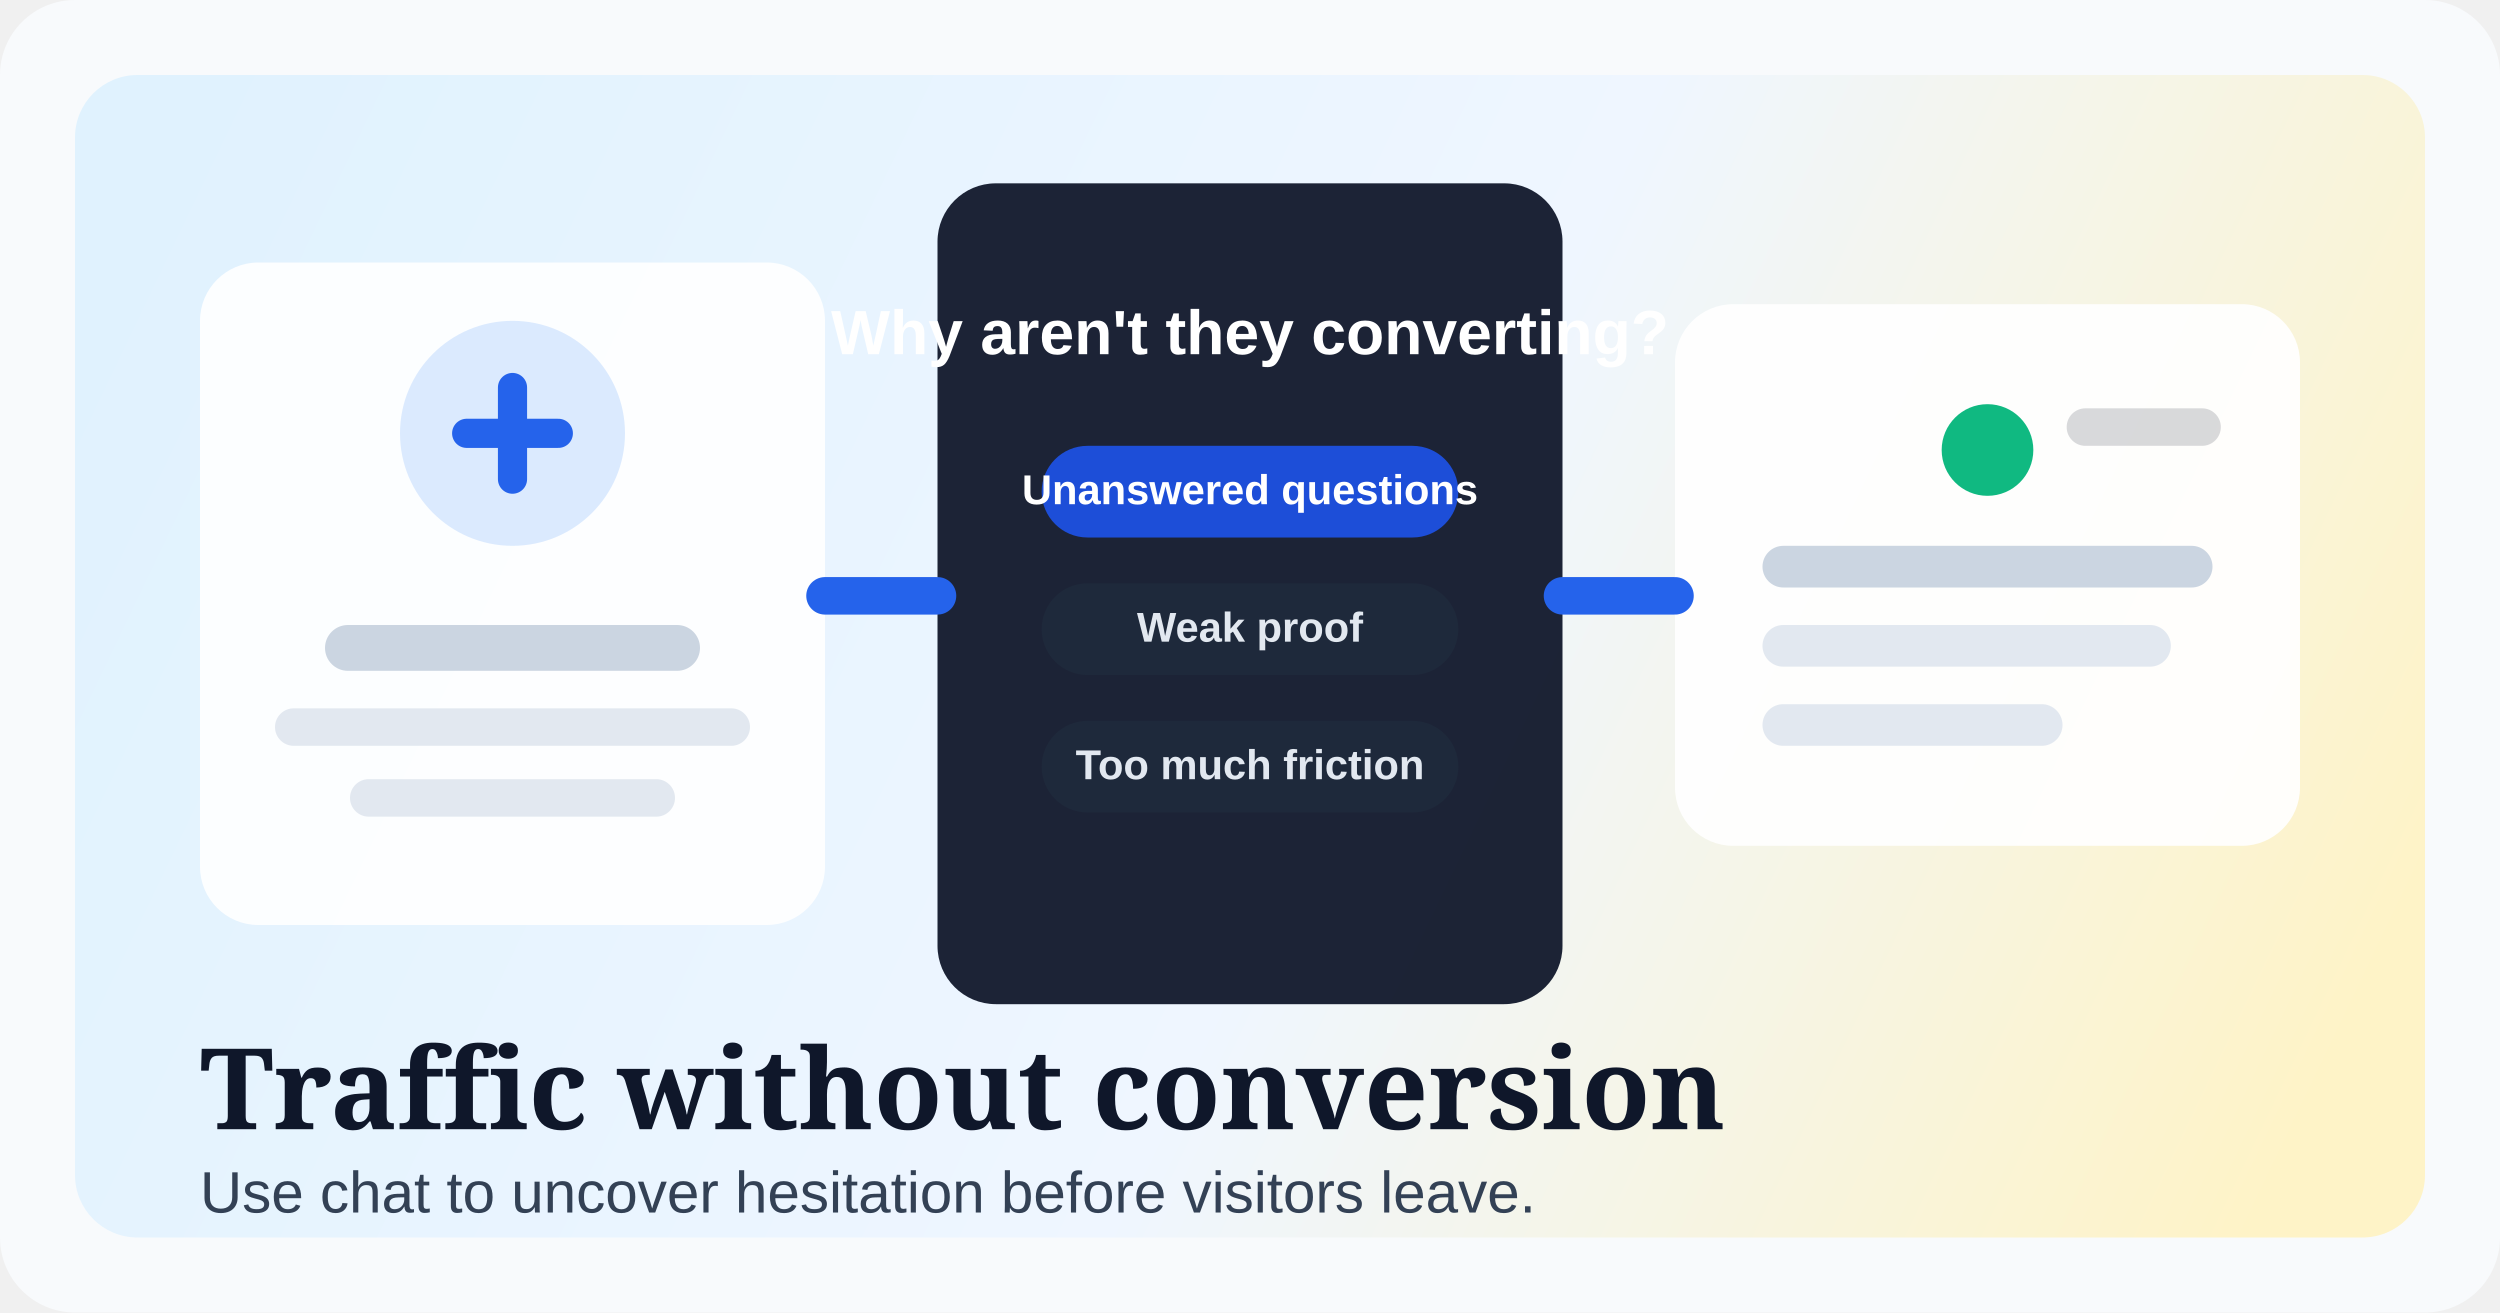
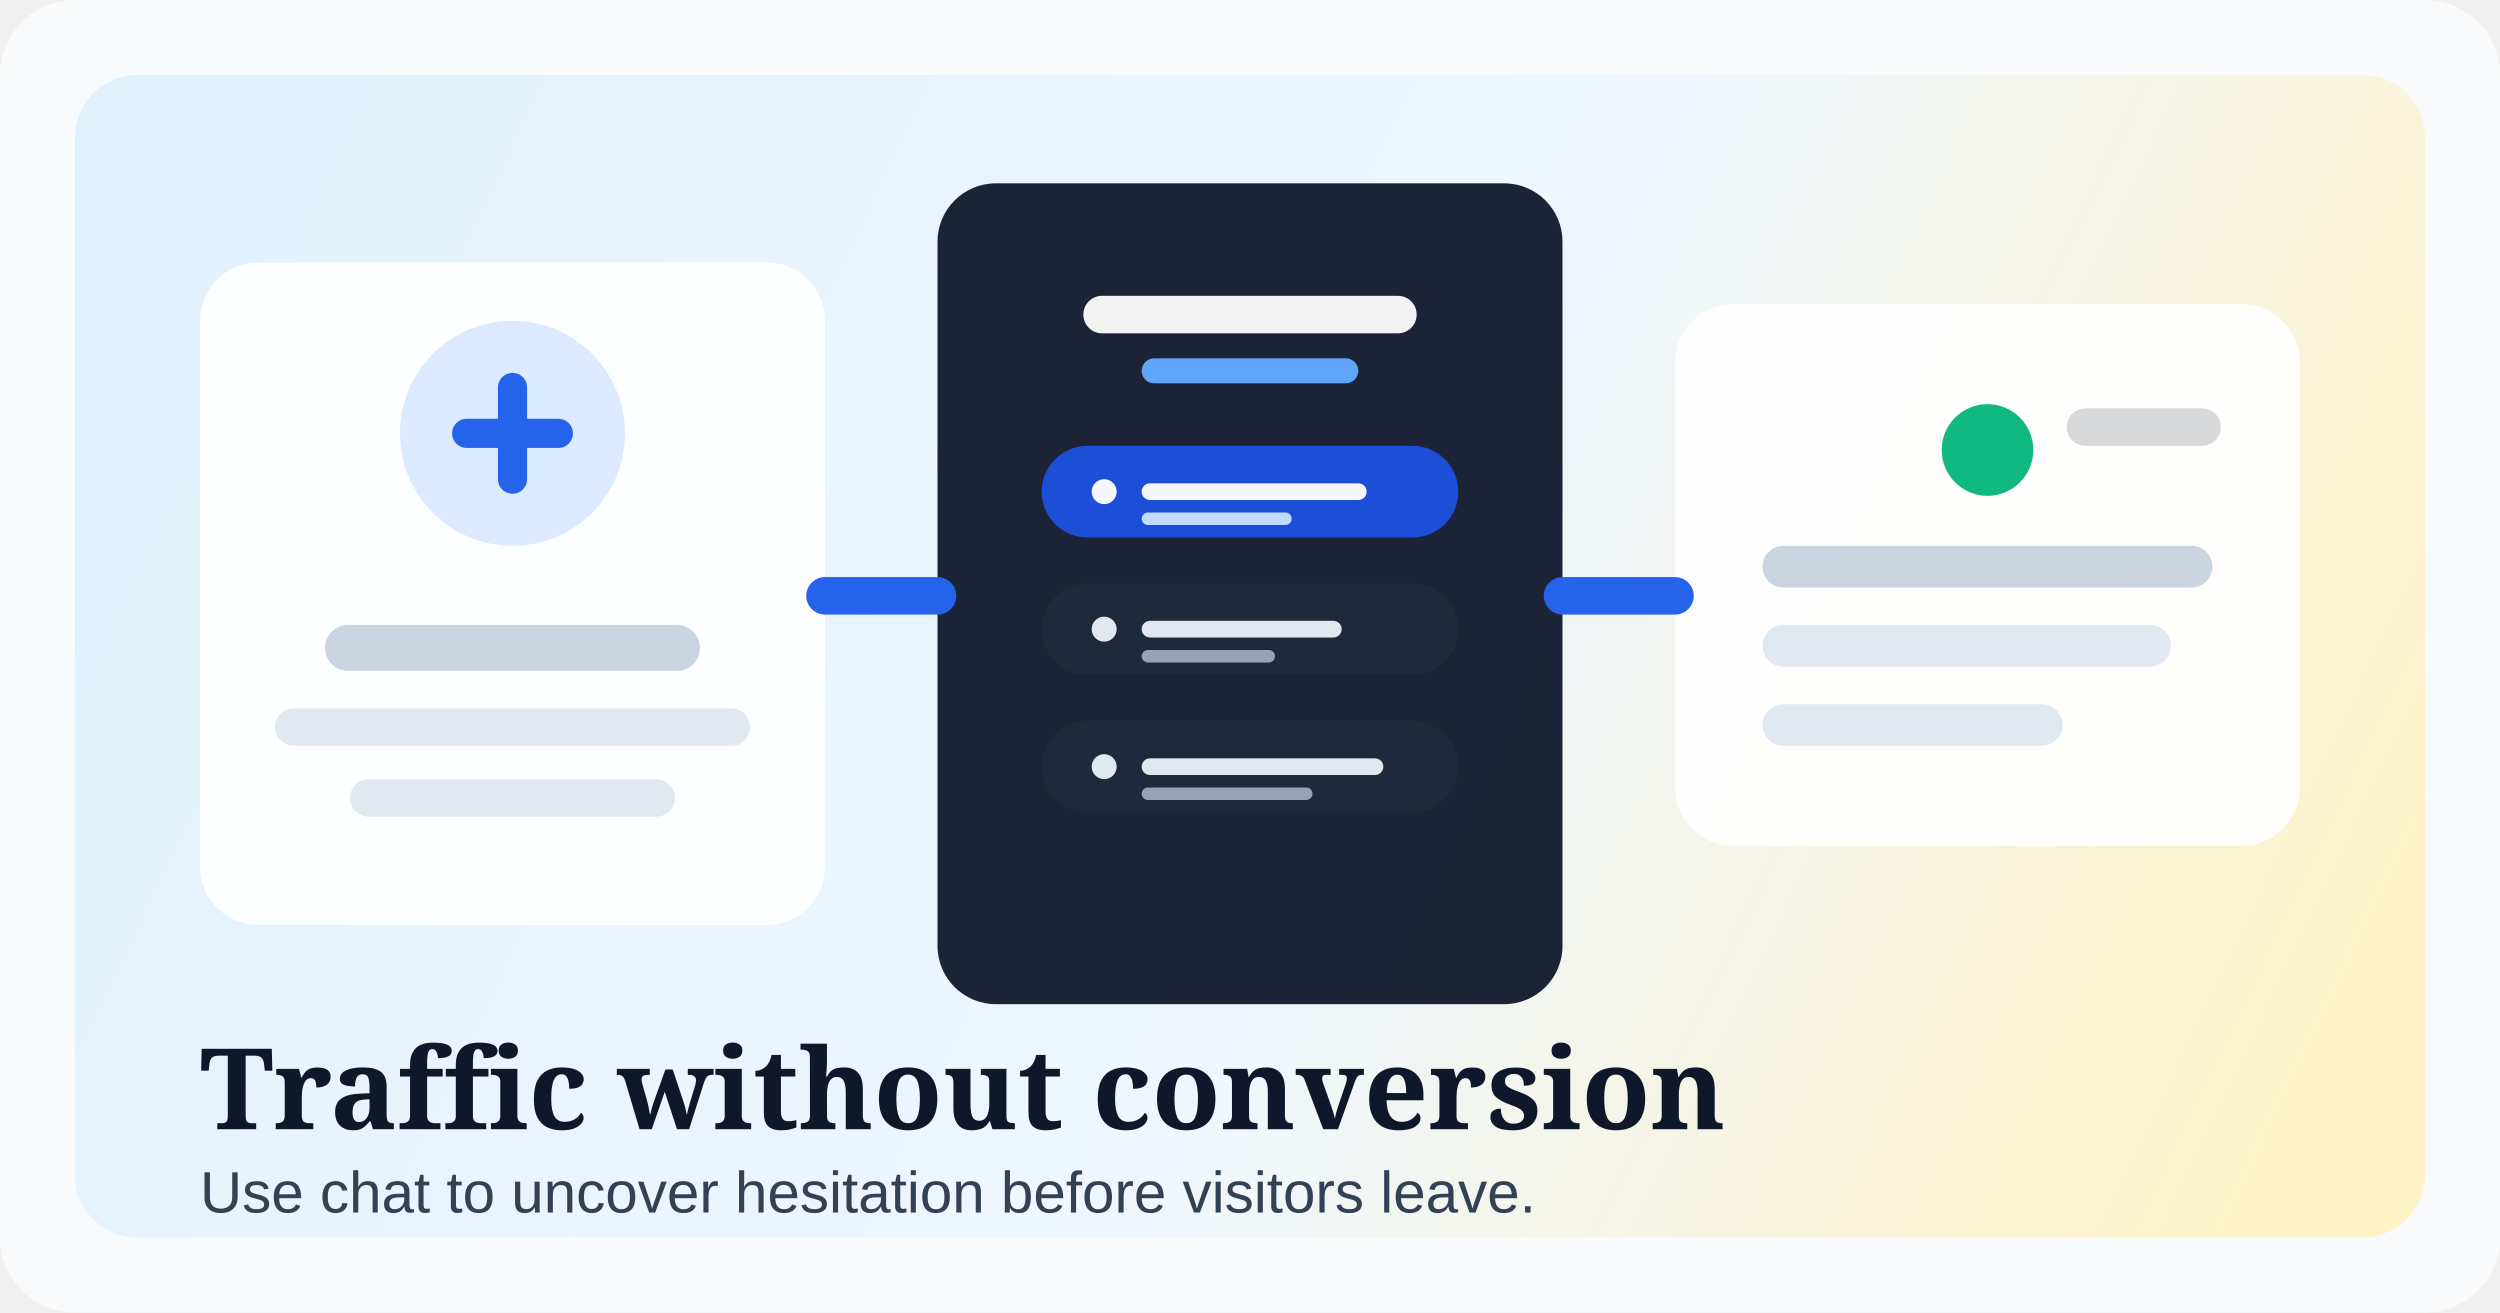
<svg xmlns="http://www.w3.org/2000/svg" width="1200" height="630" viewBox="0 0 1200 630" fill="none">
  <rect width="1200" height="630" rx="36" fill="#F8FAFC" />
  <rect x="36" y="36" width="1128" height="558" rx="30" fill="url(#bg)" />
  <rect x="96" y="126" width="300" height="318" rx="28" fill="#FFFFFF" fill-opacity="0.9" />
  <rect x="450" y="88" width="300" height="394" rx="28" fill="#0F172A" fill-opacity="0.94" />
  <rect x="804" y="146" width="300" height="260" rx="28" fill="#FFFFFF" fill-opacity="0.92" />
  <path d="M396 286H450" stroke="#2563EB" stroke-width="18" stroke-linecap="round" />
  <path d="M750 286H804" stroke="#2563EB" stroke-width="18" stroke-linecap="round" />
  <circle cx="246" cy="208" r="54" fill="#DBEAFE" />
  <path d="M224 208H268" stroke="#2563EB" stroke-width="14" stroke-linecap="round" />
  <path d="M246 186V230" stroke="#2563EB" stroke-width="14" stroke-linecap="round" />
  <rect x="156" y="300" width="180" height="22" rx="11" fill="#CBD5E1" />
  <rect x="132" y="340" width="228" height="18" rx="9" fill="#E2E8F0" />
  <rect x="168" y="374" width="156" height="18" rx="9" fill="#E2E8F0" />
-   <text x="600" y="170" text-anchor="middle" fill="#FFFFFF" font-family="DM Sans, Arial, sans-serif" font-size="30" font-weight="700">
-     Why aren't they converting?
-   </text>
+   <rect x="520" y="142" width="160" height="18" rx="9" fill="#FFFFFF" fill-opacity="0.94" />
+   <rect x="548" y="172" width="104" height="12" rx="6" fill="#60A5FA" />
  <rect x="500" y="214" width="200" height="44" rx="22" fill="#1D4ED8" />
-   <text x="600" y="242" text-anchor="middle" fill="#FFFFFF" font-family="DM Sans, Arial, sans-serif" font-size="20" font-weight="700">
-     Unanswered questions
-   </text>
+   <circle cx="530" cy="236" r="6" fill="#FFFFFF" fill-opacity="0.95" />
+   <rect x="548" y="232" width="108" height="8" rx="4" fill="#FFFFFF" fill-opacity="0.95" />
+   <rect x="548" y="246" width="72" height="6" rx="3" fill="#BFDBFE" />
  <rect x="500" y="280" width="200" height="44" rx="22" fill="#1E293B" />
-   <text x="600" y="308" text-anchor="middle" fill="#E2E8F0" font-family="DM Sans, Arial, sans-serif" font-size="20" font-weight="700">
-     Weak proof
-   </text>
+   <circle cx="530" cy="302" r="6" fill="#E2E8F0" />
+   <rect x="548" y="298" width="96" height="8" rx="4" fill="#E2E8F0" />
+   <rect x="548" y="312" width="64" height="6" rx="3" fill="#94A3B8" />
  <rect x="500" y="346" width="200" height="44" rx="22" fill="#1E293B" />
-   <text x="600" y="374" text-anchor="middle" fill="#E2E8F0" font-family="DM Sans, Arial, sans-serif" font-size="20" font-weight="700">
-     Too much friction
-   </text>
+   <circle cx="530" cy="368" r="6" fill="#E2E8F0" />
+   <rect x="548" y="364" width="116" height="8" rx="4" fill="#E2E8F0" />
+   <rect x="548" y="378" width="82" height="6" rx="3" fill="#94A3B8" />
  <circle cx="954" cy="216" r="22" fill="#10B981" />
  <rect x="992" y="196" width="74" height="18" rx="9" fill="#0F172A" fill-opacity="0.16" />
  <rect x="846" y="262" width="216" height="20" rx="10" fill="#CBD5E1" />
  <rect x="846" y="300" width="196" height="20" rx="10" fill="#E2E8F0" />
  <rect x="846" y="338" width="144" height="20" rx="10" fill="#E2E8F0" />
  <text x="96" y="542" fill="#0F172A" font-family="Fraunces, Georgia, serif" font-size="54" font-weight="700">
    Traffic without conversion
  </text>
  <text x="96" y="582" fill="#334155" font-family="DM Sans, Arial, sans-serif" font-size="28">
    Use chat to uncover hesitation before visitors leave.
  </text>
  <defs>
    <linearGradient id="bg" x1="82" y1="72" x2="1096" y2="558" gradientUnits="userSpaceOnUse">
      <stop stop-color="#E0F2FE" />
      <stop offset="0.56" stop-color="#EFF6FF" />
      <stop offset="1" stop-color="#FEF3C7" />
    </linearGradient>
  </defs>
</svg>
